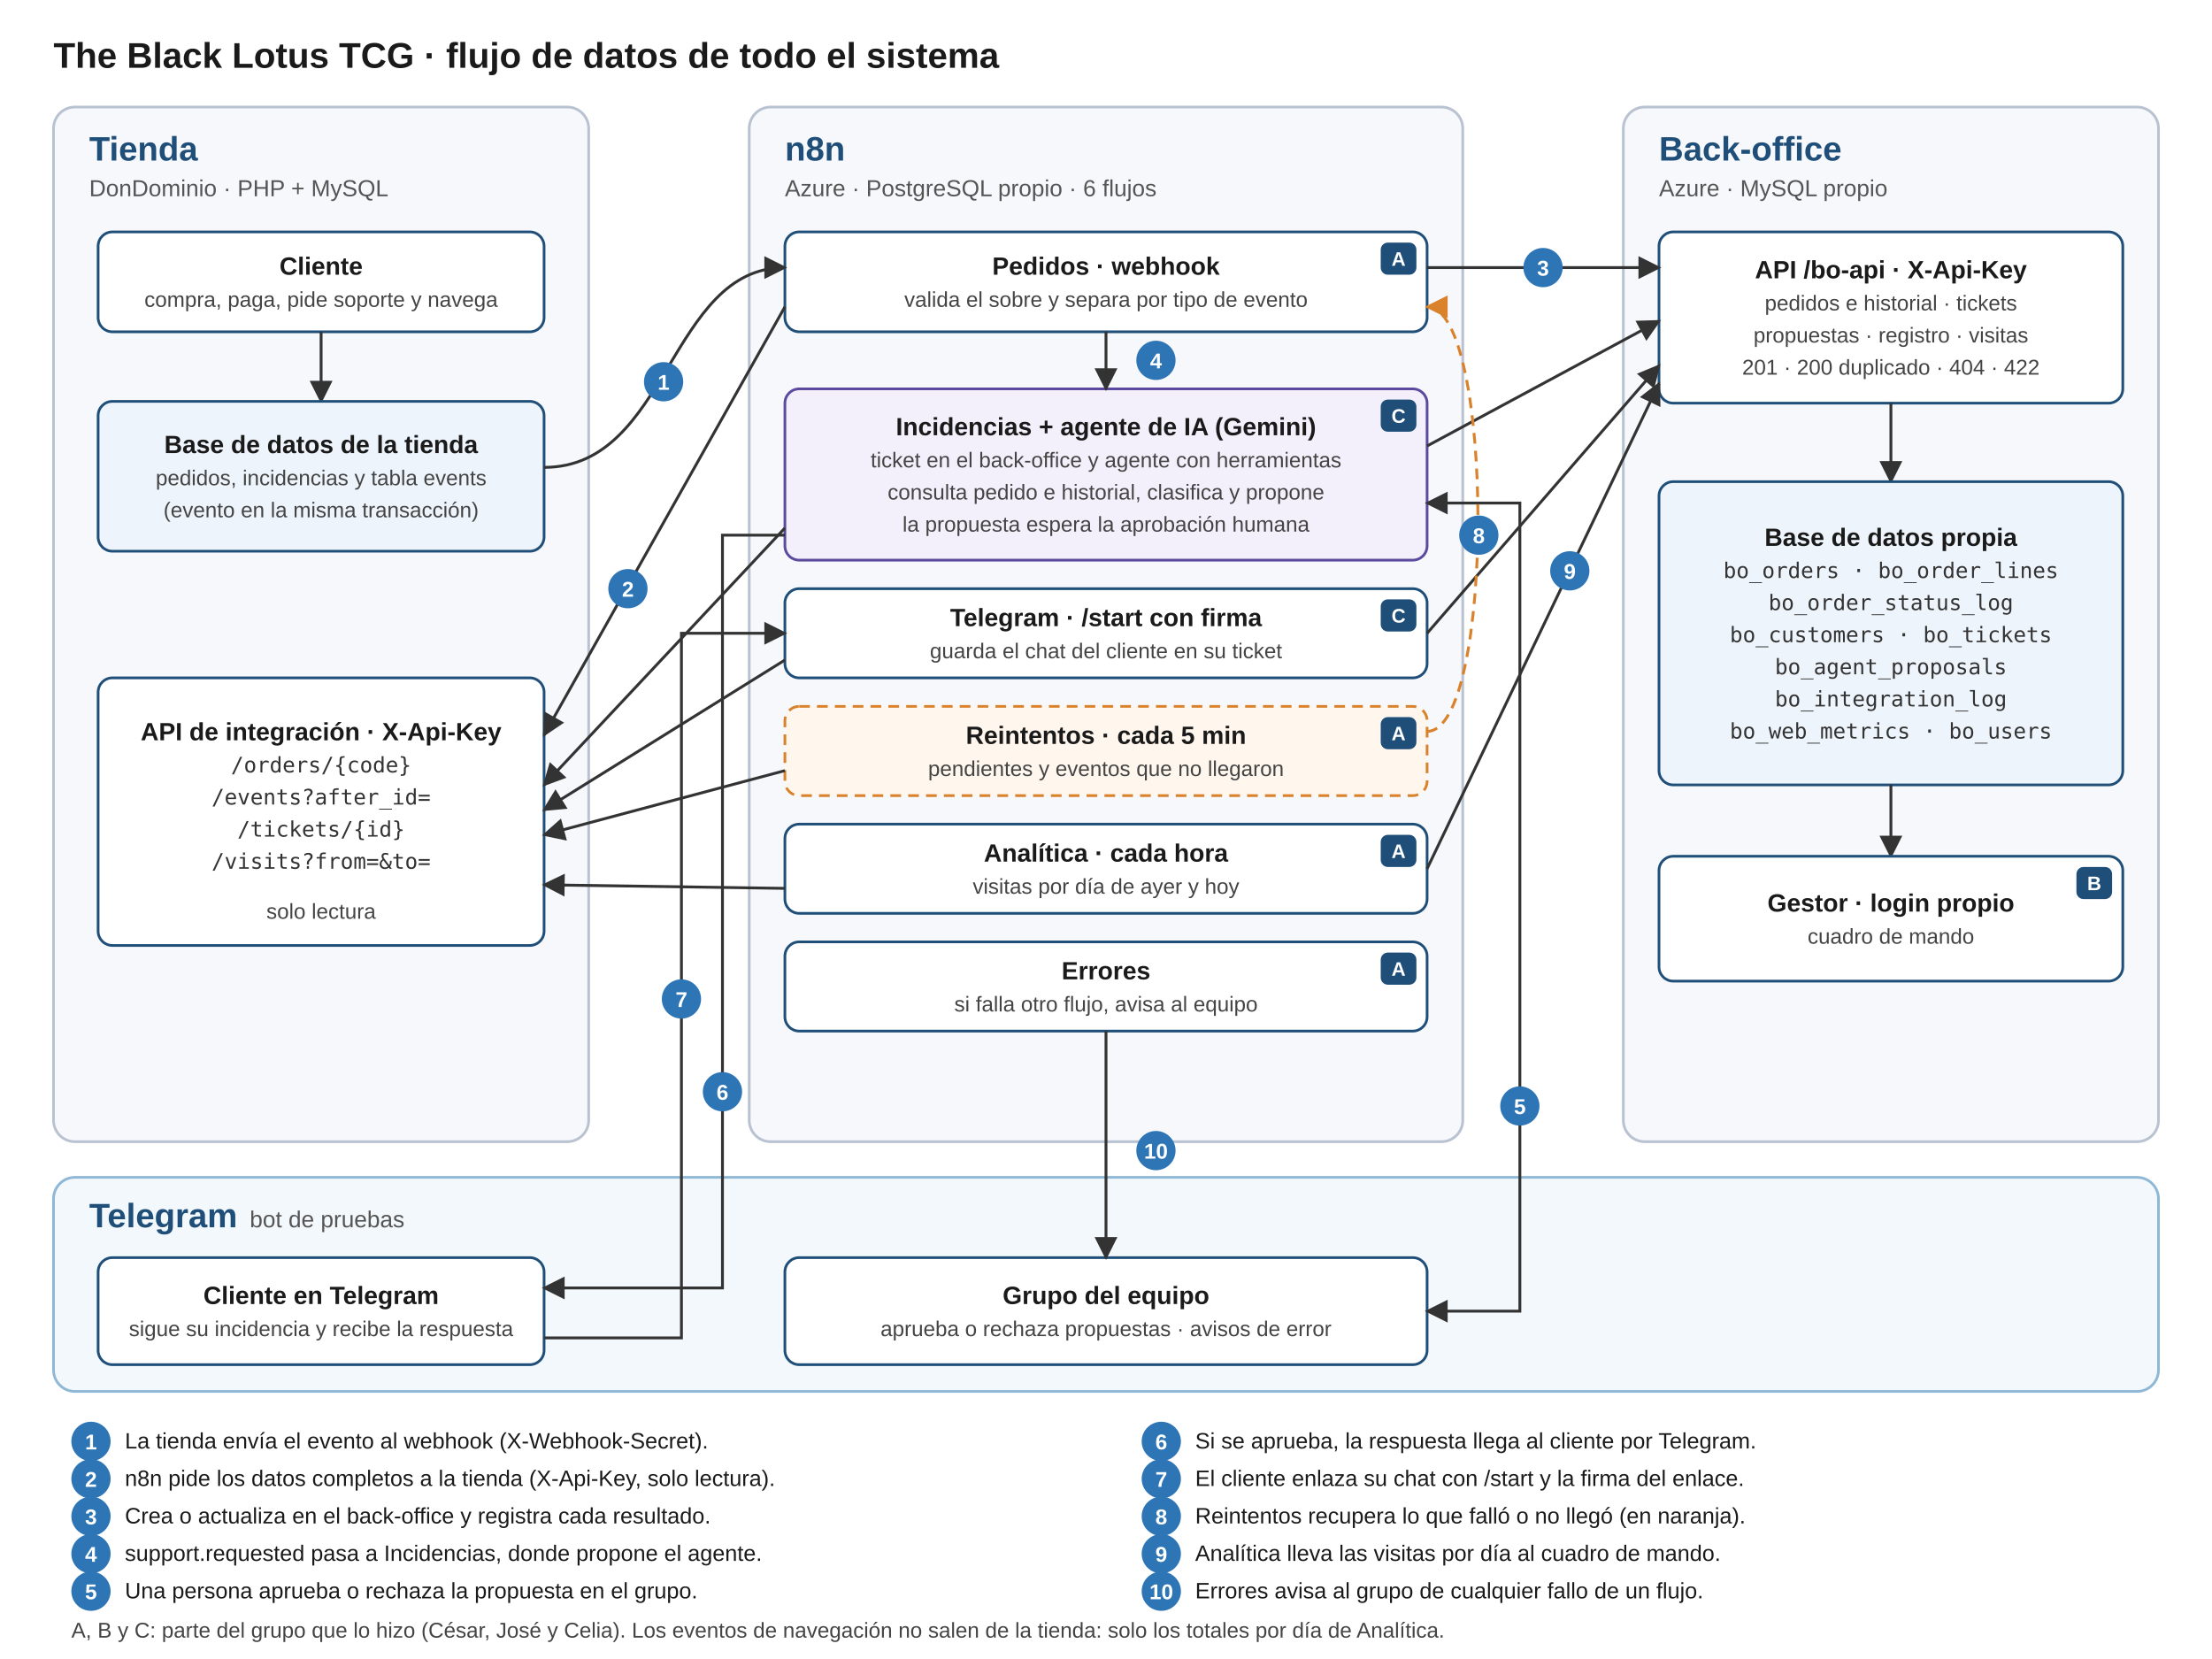
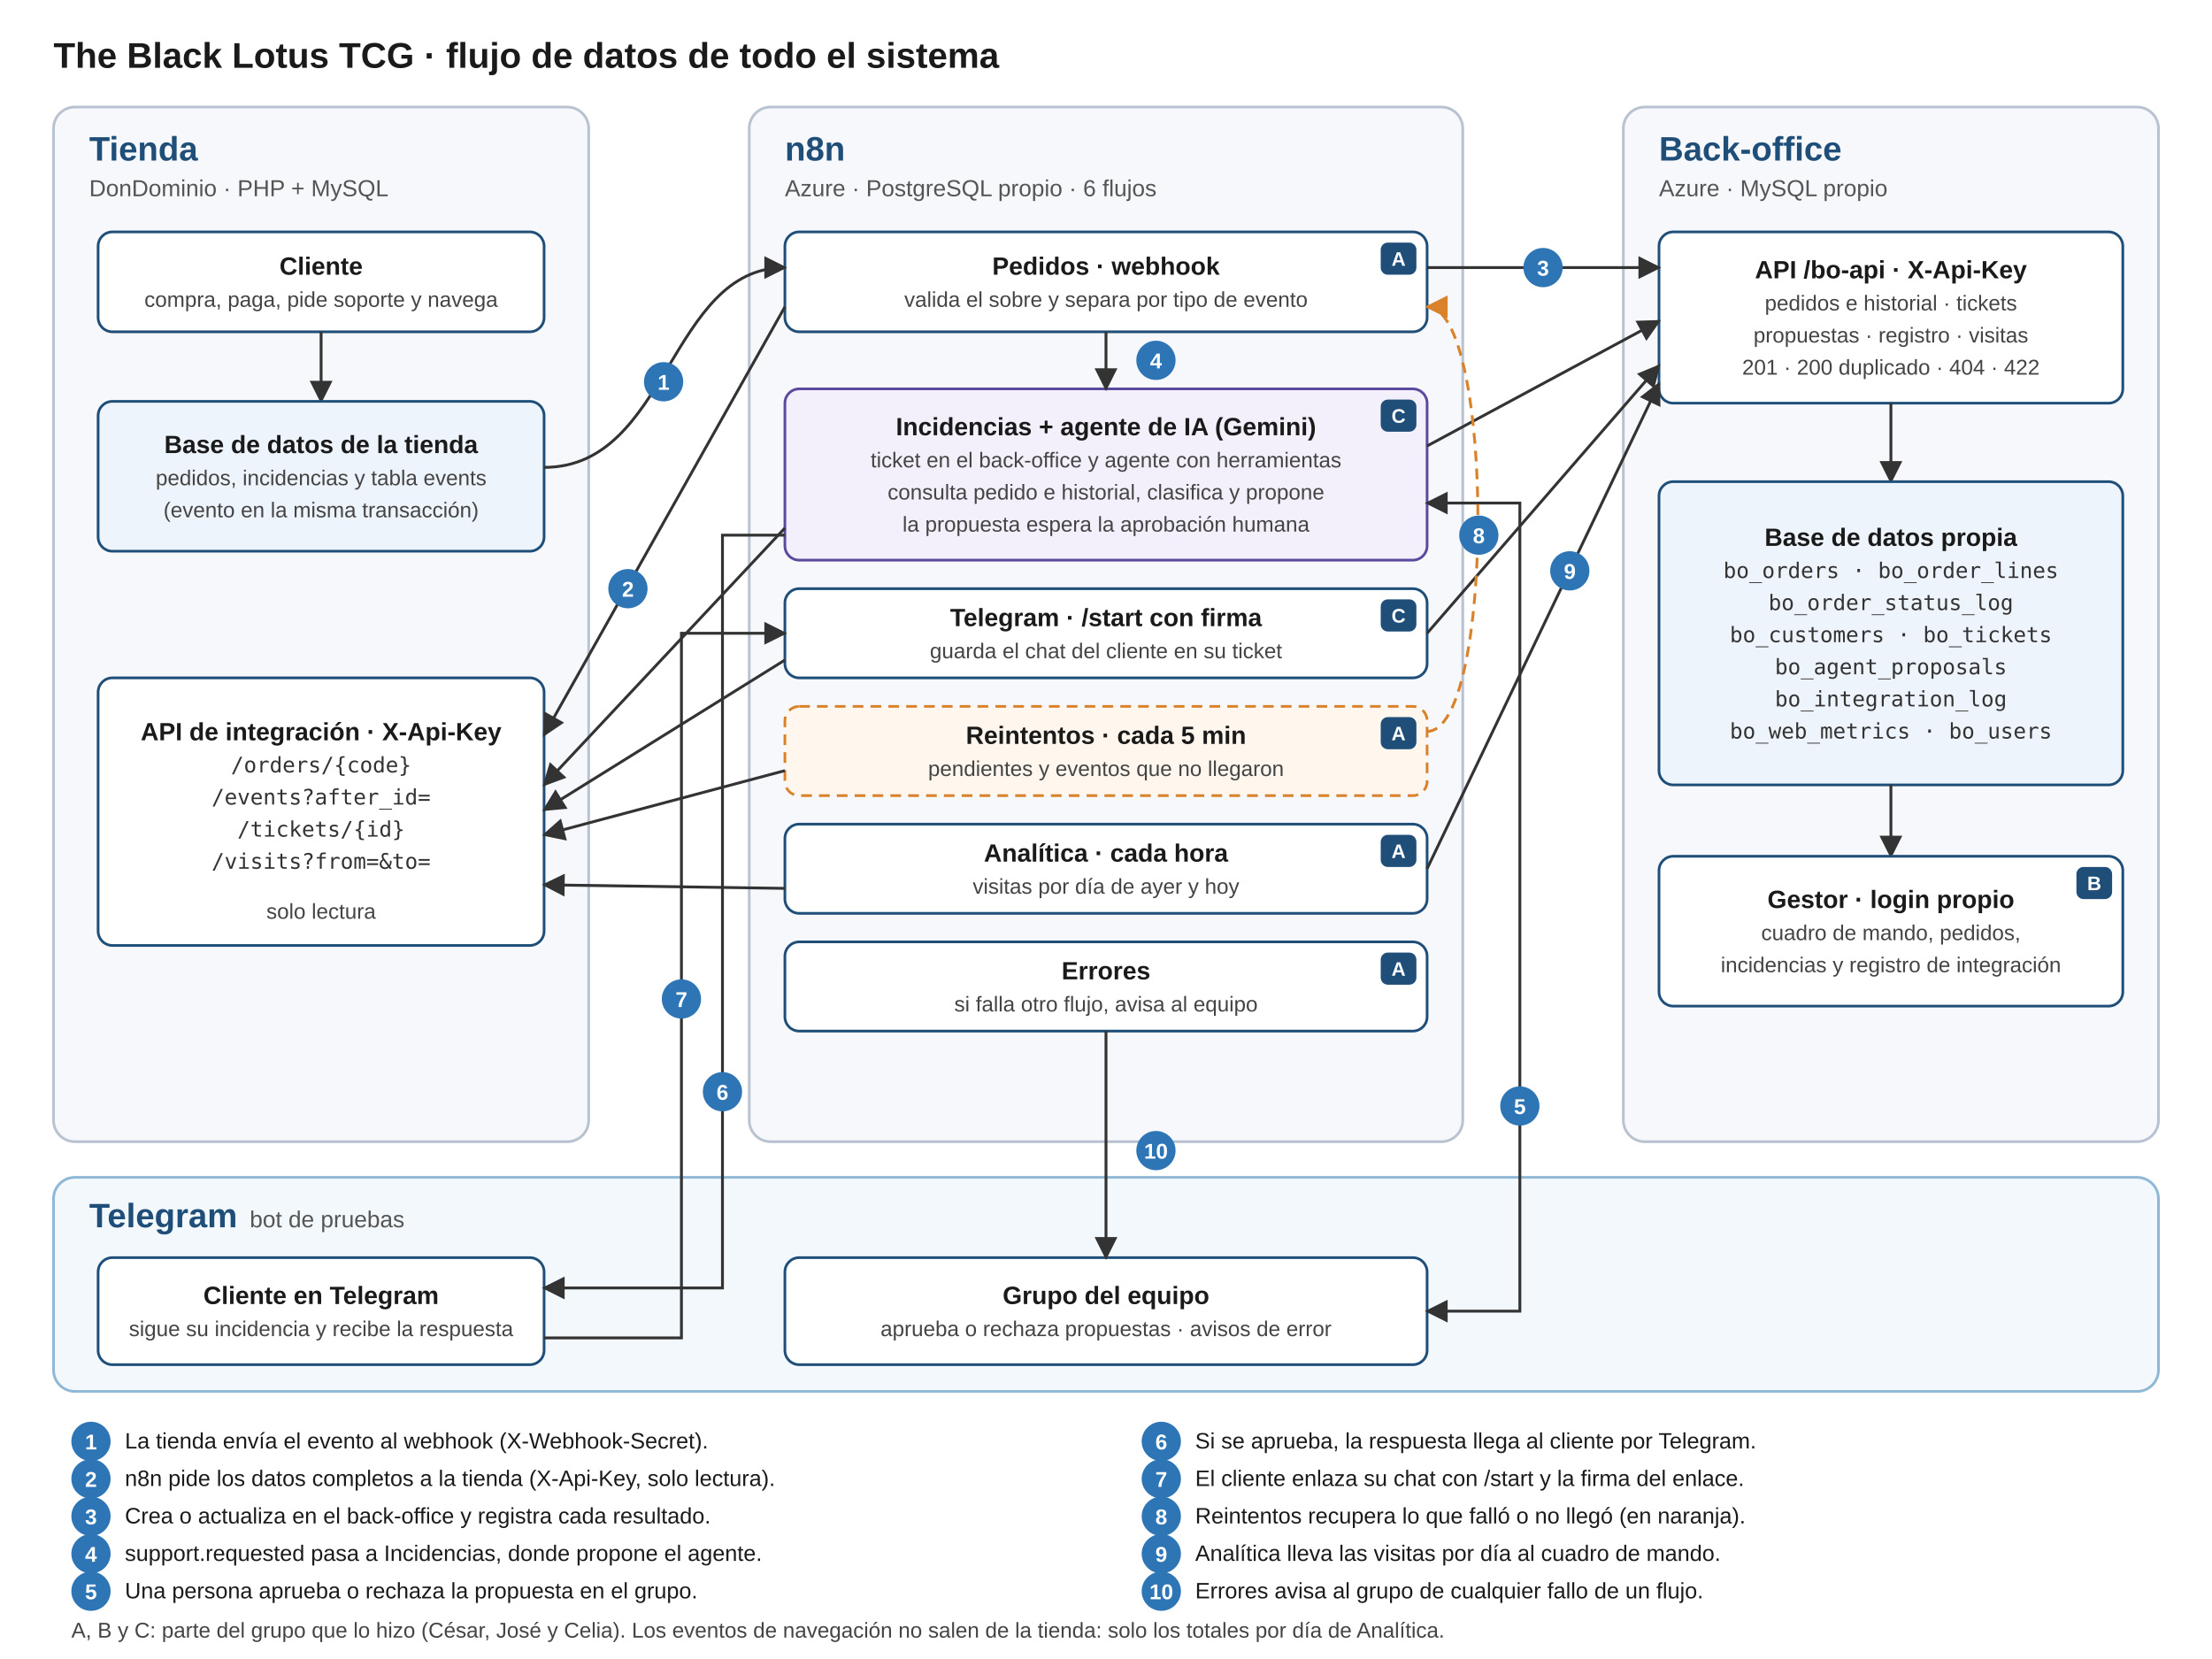
<svg xmlns="http://www.w3.org/2000/svg" width="1240" height="930" viewBox="0 0 1240 930" font-family="Segoe UI, Arial, sans-serif">
  <defs>
    <marker id="f" viewBox="0 0 10 10" refX="9" refY="5" markerWidth="8" markerHeight="8" orient="auto-start-reverse">
      <path d="M0,0 L10,5 L0,10 z" fill="#333" />
    </marker>
    <marker id="fr" viewBox="0 0 10 10" refX="9" refY="5" markerWidth="8" markerHeight="8" orient="auto-start-reverse">
      <path d="M0,0 L10,5 L0,10 z" fill="#d9822b" />
    </marker>
    <style>
.col { fill: #f6f8fb; stroke: #b8c2d0; stroke-width: 1.5; }
.tg { fill: #f2f8fc; stroke: #8fb8d6; stroke-width: 1.5; }
.hd { font-size: 19px; font-weight: 700; fill: #1f4e79; }
.ttl { font-size: 20px; font-weight: 700; fill: #1a1a1a; }
.sub { font-size: 13px; fill: #555; }
.box { fill: #fff; stroke: #1f4e79; stroke-width: 1.5; }
.db { fill: #eef4fb; stroke: #1f4e79; stroke-width: 1.5; }
.ag { fill: #f3f0fb; stroke: #5b4a9e; stroke-width: 1.5; }
.rt { fill: #fff7ee; stroke: #d9822b; stroke-width: 1.5; stroke-dasharray: 6 4; }
.tb { font-size: 14px; font-weight: 700; fill: #1a1a1a; }
.ts { font-size: 12px; fill: #444; }
.code { font-family: Consolas, monospace; font-size: 12px; fill: #333; }
.ln { stroke: #333; stroke-width: 1.6; fill: none; marker-end: url(#f); }
.lr { stroke: #d9822b; stroke-width: 1.6; fill: none; stroke-dasharray: 6 4; marker-end: url(#fr); }
.num { fill: #2e75b6; }
.numt { font-size: 12px; font-weight: 700; fill: #fff; }
.tag { fill: #1f4e79; }
.tagt { font-size: 11px; font-weight: 700; fill: #fff; }
.leg { font-size: 12.5px; fill: #1a1a1a; }
</style>
  </defs>
  <rect width="1240" height="930" fill="#fff" />
  <text class="ttl" x="30" y="38">The Black Lotus TCG · flujo de datos de todo el sistema</text>
  <rect class="col" x="30" y="60" width="300" height="580" rx="12" />
  <text class="hd" x="50" y="90">Tienda</text>
  <text class="sub" x="50" y="110">DonDominio · PHP + MySQL</text>
  <rect class="col" x="420" y="60" width="400" height="580" rx="12" />
  <text class="hd" x="440" y="90">n8n</text>
  <text class="sub" x="440" y="110">Azure · PostgreSQL propio · 6 flujos</text>
  <rect class="col" x="910" y="60" width="300" height="580" rx="12" />
  <text class="hd" x="930" y="90">Back-office</text>
  <text class="sub" x="930" y="110">Azure · MySQL propio</text>
  <rect class="tg" x="30" y="660" width="1180" height="120" rx="12" />
  <text class="hd" x="50" y="688">Telegram</text>
  <text class="sub" x="140" y="688">bot de pruebas</text>
  <rect class="box" x="55" y="130" width="250" height="56" rx="8" />
  <text class="tb" x="180" y="154" text-anchor="middle">Cliente</text>
  <text class="ts" x="180" y="172" text-anchor="middle">compra, paga, pide soporte y navega</text>
  <path class="ln" d="M180,186 V225" />
  <rect class="db" x="55" y="225" width="250" height="84" rx="8" />
  <text class="tb" x="180" y="254" text-anchor="middle">Base de datos de la tienda</text>
  <text class="ts" x="180" y="272" text-anchor="middle">pedidos, incidencias y tabla events</text>
  <text class="ts" x="180" y="290" text-anchor="middle">(evento en la misma transacción)</text>
  <rect class="box" x="55" y="380" width="250" height="150" rx="8" />
  <text class="tb" x="180" y="415" text-anchor="middle">API de integración · X-Api-Key</text>
  <text class="code" x="180" y="433" text-anchor="middle">/orders/{code}</text>
  <text class="code" x="180" y="451" text-anchor="middle">/events?after_id=</text>
  <text class="code" x="180" y="469" text-anchor="middle">/tickets/{id}</text>
  <text class="code" x="180" y="487" text-anchor="middle">/visits?from=&amp;to=</text>
  <text class="code" x="180" y="505" text-anchor="middle" />
  <text class="ts" x="180" y="515" text-anchor="middle">solo lectura</text>
  <rect class="box" x="440" y="130" width="360" height="56" rx="8" />
  <text class="tb" x="620" y="154" text-anchor="middle">Pedidos · webhook</text>
  <text class="ts" x="620" y="172" text-anchor="middle">valida el sobre y separa por tipo de evento</text>
  <rect class="tag" x="774" y="136" width="20" height="18" rx="4" />
  <text class="tagt" x="784" y="149" text-anchor="middle">A</text>
  <rect class="ag" x="440" y="218" width="360" height="96" rx="8" />
  <text class="tb" x="620" y="244" text-anchor="middle">Incidencias + agente de IA (Gemini)</text>
  <text class="ts" x="620" y="262" text-anchor="middle">ticket en el back-office y agente con herramientas</text>
  <text class="ts" x="620" y="280" text-anchor="middle">consulta pedido e historial, clasifica y propone</text>
  <text class="ts" x="620" y="298" text-anchor="middle">la propuesta espera la aprobación humana</text>
  <rect class="tag" x="774" y="224" width="20" height="18" rx="4" />
  <text class="tagt" x="784" y="237" text-anchor="middle">C</text>
  <rect class="box" x="440" y="330" width="360" height="50" rx="8" />
  <text class="tb" x="620" y="351" text-anchor="middle">Telegram · /start con firma</text>
  <text class="ts" x="620" y="369" text-anchor="middle">guarda el chat del cliente en su ticket</text>
  <rect class="tag" x="774" y="336" width="20" height="18" rx="4" />
  <text class="tagt" x="784" y="349" text-anchor="middle">C</text>
  <rect class="rt" x="440" y="396" width="360" height="50" rx="8" />
  <text class="tb" x="620" y="417" text-anchor="middle">Reintentos · cada 5 min</text>
  <text class="ts" x="620" y="435" text-anchor="middle">pendientes y eventos que no llegaron</text>
  <rect class="tag" x="774" y="402" width="20" height="18" rx="4" />
  <text class="tagt" x="784" y="415" text-anchor="middle">A</text>
  <rect class="box" x="440" y="462" width="360" height="50" rx="8" />
  <text class="tb" x="620" y="483" text-anchor="middle">Analítica · cada hora</text>
  <text class="ts" x="620" y="501" text-anchor="middle">visitas por día de ayer y hoy</text>
  <rect class="tag" x="774" y="468" width="20" height="18" rx="4" />
  <text class="tagt" x="784" y="481" text-anchor="middle">A</text>
  <rect class="box" x="440" y="528" width="360" height="50" rx="8" />
  <text class="tb" x="620" y="549" text-anchor="middle">Errores</text>
  <text class="ts" x="620" y="567" text-anchor="middle">si falla otro flujo, avisa al equipo</text>
  <rect class="tag" x="774" y="534" width="20" height="18" rx="4" />
  <text class="tagt" x="784" y="547" text-anchor="middle">A</text>
  <rect class="box" x="930" y="130" width="260" height="96" rx="8" />
  <text class="tb" x="1060" y="156" text-anchor="middle">API /bo-api · X-Api-Key</text>
  <text class="ts" x="1060" y="174" text-anchor="middle">pedidos e historial · tickets</text>
  <text class="ts" x="1060" y="192" text-anchor="middle">propuestas · registro · visitas</text>
  <text class="ts" x="1060" y="210" text-anchor="middle">201 · 200 duplicado · 404 · 422</text>
  <path class="ln" d="M1060,226 V270" />
  <rect class="db" x="930" y="270" width="260" height="170" rx="8" />
  <text class="tb" x="1060" y="306" text-anchor="middle">Base de datos propia</text>
  <text class="code" x="1060" y="324" text-anchor="middle">bo_orders · bo_order_lines</text>
  <text class="code" x="1060" y="342" text-anchor="middle">bo_order_status_log</text>
  <text class="code" x="1060" y="360" text-anchor="middle">bo_customers · bo_tickets</text>
  <text class="code" x="1060" y="378" text-anchor="middle">bo_agent_proposals</text>
  <text class="code" x="1060" y="396" text-anchor="middle">bo_integration_log</text>
  <text class="code" x="1060" y="414" text-anchor="middle">bo_web_metrics · bo_users</text>
  <path class="ln" d="M1060,440 V480" />
-   <rect class="box" x="930" y="480" width="260" height="70" rx="8" />
-   <text class="tb" x="1060" y="511" text-anchor="middle">Gestor · login propio</text>
-   <text class="ts" x="1060" y="529" text-anchor="middle">cuadro de mando</text>
+   <rect class="box" x="930" y="480" width="260" height="84" rx="8" />
+   <text class="tb" x="1060" y="509" text-anchor="middle">Gestor · login propio</text>
+   <text class="ts" x="1060" y="527" text-anchor="middle">cuadro de mando, pedidos,</text>
+   <text class="ts" x="1060" y="545" text-anchor="middle">incidencias y registro de integración</text>
  <rect class="tag" x="1164" y="486" width="20" height="18" rx="4" />
  <text class="tagt" x="1174" y="499" text-anchor="middle">B</text>
  <rect class="box" x="55" y="705" width="250" height="60" rx="8" />
  <text class="tb" x="180" y="731" text-anchor="middle">Cliente en Telegram</text>
  <text class="ts" x="180" y="749" text-anchor="middle">sigue su incidencia y recibe la respuesta</text>
  <rect class="box" x="440" y="705" width="360" height="60" rx="8" />
  <text class="tb" x="620" y="731" text-anchor="middle">Grupo del equipo</text>
  <text class="ts" x="620" y="749" text-anchor="middle">aprueba o rechaza propuestas · avisos de error</text>
  <path class="ln" d="M305,262 C375,262 375,150 440,150" />
  <circle class="num" cx="372" cy="214" r="11" />
  <text class="numt" x="372" y="218.5" text-anchor="middle">1</text>
  <path class="ln" d="M440,172 L305,412" />
  <path class="ln" d="M440,296 L305,440" />
  <path class="ln" d="M440,432 L305,468" />
  <path class="ln" d="M440,498 L305,496" />
  <path class="ln" d="M440,370 L305,454" />
  <circle class="num" cx="352" cy="330" r="11" />
  <text class="numt" x="352" y="334.5" text-anchor="middle">2</text>
  <path class="ln" d="M800,150 L930,150" />
  <path class="ln" d="M800,250 L930,180" />
  <path class="ln" d="M800,355 L930,205" />
  <circle class="num" cx="865" cy="150" r="11" />
  <text class="numt" x="865" y="154.5" text-anchor="middle">3</text>
  <path class="ln" d="M620,186 V218" />
  <circle class="num" cx="648" cy="202" r="11" />
  <text class="numt" x="648" y="206.5" text-anchor="middle">4</text>
  <path class="ln" d="M800,282 H852 V735 H800" marker-start="url(#f)" />
  <circle class="num" cx="852" cy="620" r="11" />
  <text class="numt" x="852" y="624.5" text-anchor="middle">5</text>
  <path class="ln" d="M440,300 H405 V722 H305" />
  <circle class="num" cx="405" cy="612" r="11" />
  <text class="numt" x="405" y="616.5" text-anchor="middle">6</text>
  <path class="ln" d="M305,750 H382 V355 H440" />
  <circle class="num" cx="382" cy="560" r="11" />
  <text class="numt" x="382" y="564.5" text-anchor="middle">7</text>
  <path class="lr" d="M800,410 C838,410 838,172 800,172" />
  <circle class="num" cx="829" cy="300" r="11" />
  <text class="numt" x="829" y="304.5" text-anchor="middle">8</text>
  <path class="ln" d="M800,487 L930,215" />
  <circle class="num" cx="880" cy="320" r="11" />
  <text class="numt" x="880" y="324.5" text-anchor="middle">9</text>
  <path class="ln" d="M620,578 V705" />
  <circle class="num" cx="648" cy="645" r="11" />
  <text class="numt" x="648" y="649.5" text-anchor="middle">10</text>
  <circle class="num" cx="51" cy="808" r="11" />
  <text class="numt" x="51" y="812.5" text-anchor="middle">1</text>
  <text class="leg" x="70" y="812">La tienda envía el evento al webhook (X-Webhook-Secret).</text>
  <circle class="num" cx="51" cy="829" r="11" />
  <text class="numt" x="51" y="833.5" text-anchor="middle">2</text>
  <text class="leg" x="70" y="833">n8n pide los datos completos a la tienda (X-Api-Key, solo lectura).</text>
  <circle class="num" cx="51" cy="850" r="11" />
  <text class="numt" x="51" y="854.5" text-anchor="middle">3</text>
  <text class="leg" x="70" y="854">Crea o actualiza en el back-office y registra cada resultado.</text>
  <circle class="num" cx="51" cy="871" r="11" />
  <text class="numt" x="51" y="875.5" text-anchor="middle">4</text>
  <text class="leg" x="70" y="875">support.requested pasa a Incidencias, donde propone el agente.</text>
  <circle class="num" cx="51" cy="892" r="11" />
  <text class="numt" x="51" y="896.5" text-anchor="middle">5</text>
  <text class="leg" x="70" y="896">Una persona aprueba o rechaza la propuesta en el grupo.</text>
  <circle class="num" cx="651" cy="808" r="11" />
  <text class="numt" x="651" y="812.5" text-anchor="middle">6</text>
  <text class="leg" x="670" y="812">Si se aprueba, la respuesta llega al cliente por Telegram.</text>
  <circle class="num" cx="651" cy="829" r="11" />
  <text class="numt" x="651" y="833.5" text-anchor="middle">7</text>
  <text class="leg" x="670" y="833">El cliente enlaza su chat con /start y la firma del enlace.</text>
  <circle class="num" cx="651" cy="850" r="11" />
  <text class="numt" x="651" y="854.5" text-anchor="middle">8</text>
  <text class="leg" x="670" y="854">Reintentos recupera lo que falló o no llegó (en naranja).</text>
  <circle class="num" cx="651" cy="871" r="11" />
  <text class="numt" x="651" y="875.5" text-anchor="middle">9</text>
  <text class="leg" x="670" y="875">Analítica lleva las visitas por día al cuadro de mando.</text>
  <circle class="num" cx="651" cy="892" r="11" />
  <text class="numt" x="651" y="896.5" text-anchor="middle">10</text>
  <text class="leg" x="670" y="896">Errores avisa al grupo de cualquier fallo de un flujo.</text>
  <text class="ts" x="40" y="918">A, B y C: parte del grupo que lo hizo (César, José y Celia). Los eventos de navegación no salen de la tienda: solo los totales por día de Analítica.</text>
</svg>
